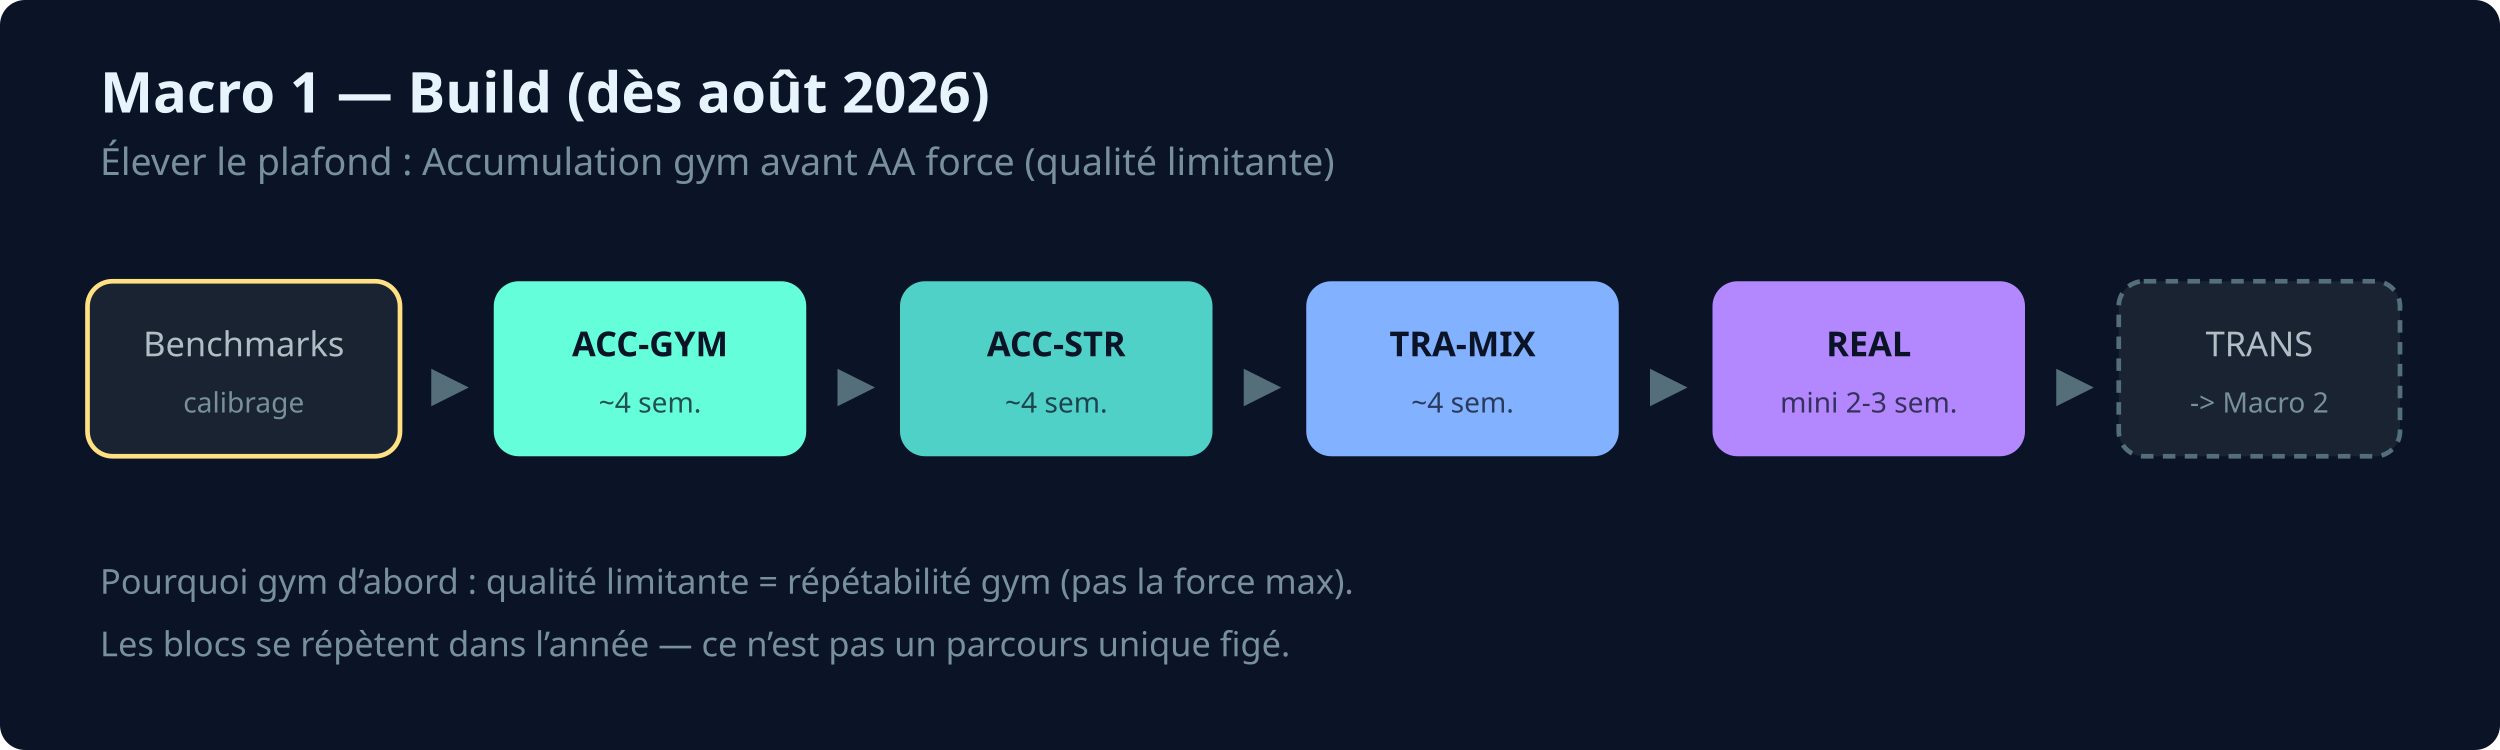
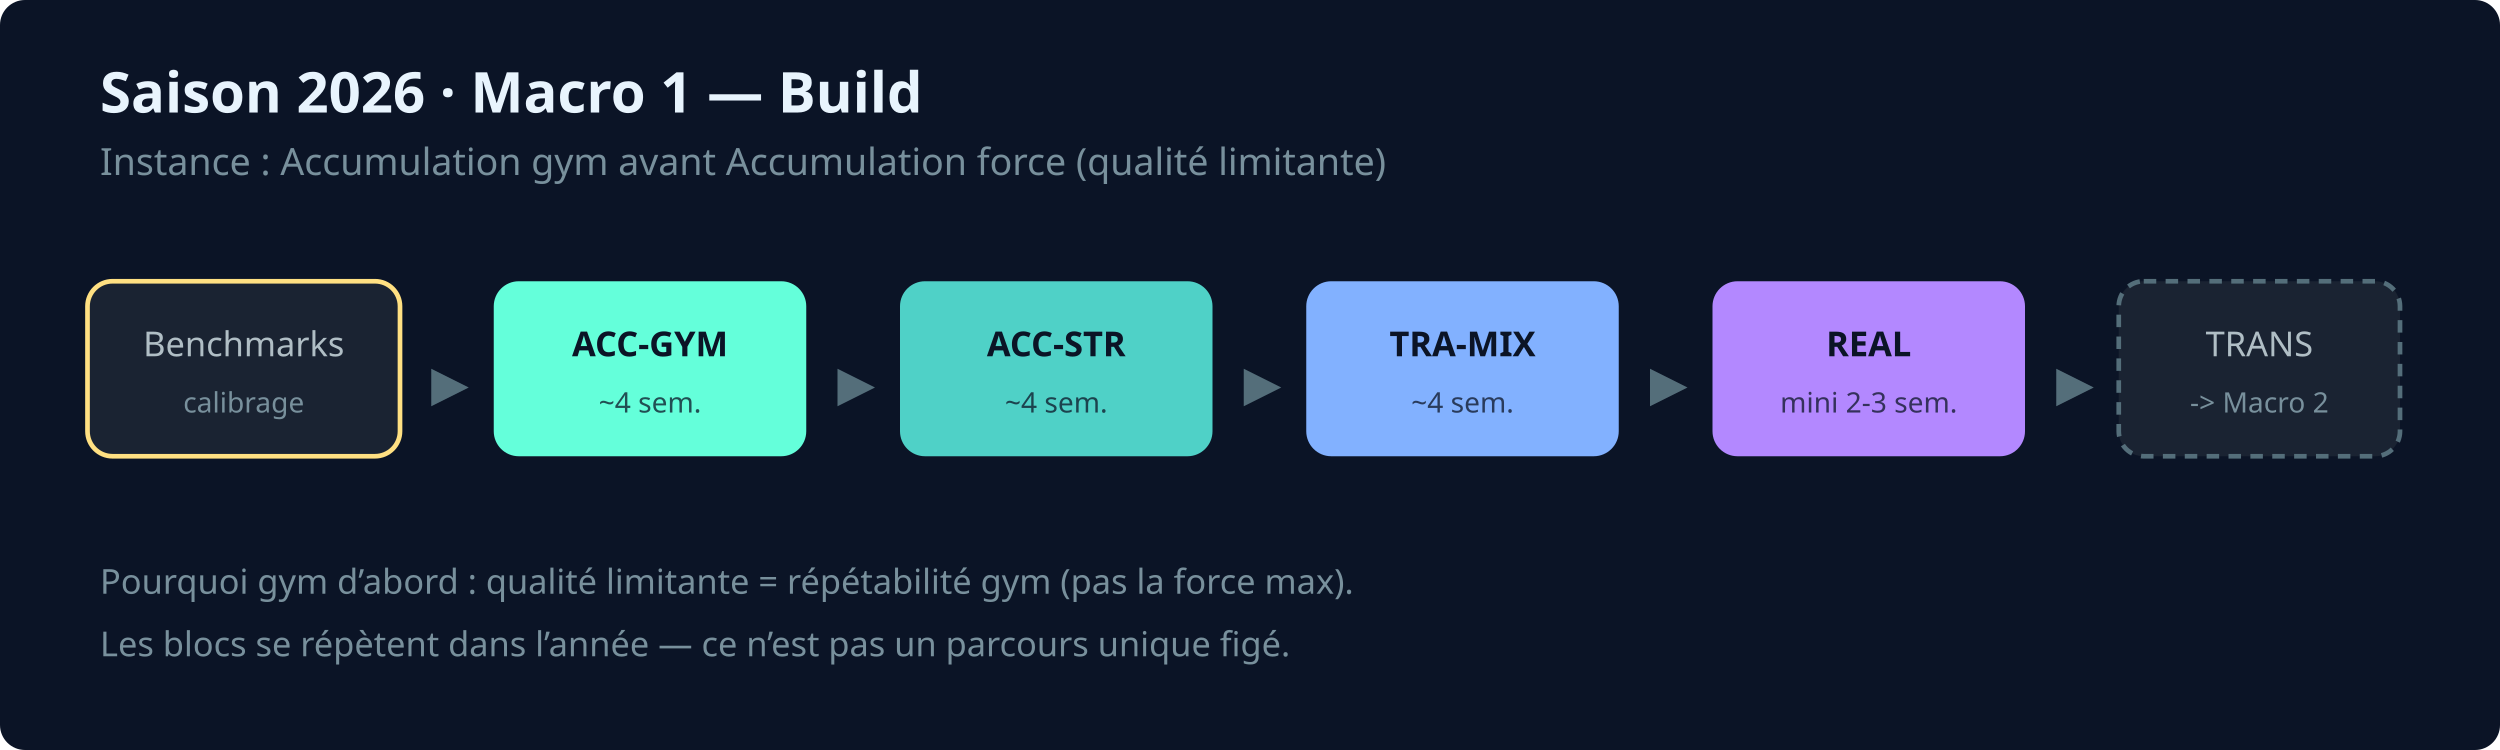
<svg xmlns="http://www.w3.org/2000/svg" viewBox="0 0 800 240" role="img" aria-label="Macro 1 Build">
  <defs>
    <style>
      .t { font-family: Syne, 'DM Sans', system-ui, sans-serif; fill: #e8f4fd; }
      .m { font-family: 'DM Sans', system-ui, sans-serif; fill: #78909c; }
      .l { font-family: 'DM Sans', system-ui, sans-serif; fill: #b0bec5; }
      .s { font-family: 'DM Sans', system-ui, sans-serif; fill: #0b1426; font-weight: 700; font-size: 11px; }
    </style>
  </defs>
  <rect width="800" height="240" rx="8" fill="#0b1426" />
-   <text class="t" x="32" y="36" font-size="18" font-weight="700">Macro 1 — Build (dès août 2026)</text>
-   <text class="m" x="32" y="56" font-size="12">Élever le plafond : Accumulation gym avant AA force (qualité limitante)</text>
+   <text class="t" x="32" y="36" font-size="18" font-weight="700">Saison 2026 · Macro 1 — Build</text>
+   <text class="m" x="32" y="56" font-size="12">Instance : Accumulation gym avant Accumulation force (qualité limitante)</text>
  <g transform="translate(28, 90)">
    <rect width="100" height="56" rx="8" fill="#1a2332" stroke="#ffe082" stroke-width="1.5" />
    <text class="l" x="50" y="24" font-size="11" text-anchor="middle" fill="#ffe082">Benchmarks</text>
    <text class="m" x="50" y="42" font-size="9" text-anchor="middle">calibrage</text>
  </g>
  <polygon points="138,118 150,124 138,130" fill="#546e7a" />
  <g transform="translate(158, 90)">
    <rect width="100" height="56" rx="8" fill="#64ffda" />
    <text class="s" x="50" y="24" text-anchor="middle">ACC-GYM</text>
    <text x="50" y="42" text-anchor="middle" font-family="DM Sans, system-ui, sans-serif" font-size="9" fill="#0b1426" opacity="0.75">~4 sem.</text>
  </g>
  <polygon points="268,118 280,124 268,130" fill="#546e7a" />
  <g transform="translate(288, 90)">
    <rect width="100" height="56" rx="8" fill="#4fd1c7" />
    <text class="s" x="50" y="24" text-anchor="middle">ACC-STR</text>
    <text x="50" y="42" text-anchor="middle" font-family="DM Sans, system-ui, sans-serif" font-size="9" fill="#0b1426" opacity="0.75">~4 sem.</text>
  </g>
  <polygon points="398,118 410,124 398,130" fill="#546e7a" />
  <g transform="translate(418, 90)">
    <rect width="100" height="56" rx="8" fill="#82b1ff" />
    <text class="s" x="50" y="24" text-anchor="middle">TRA-MIX</text>
    <text x="50" y="42" text-anchor="middle" font-family="DM Sans, system-ui, sans-serif" font-size="9" fill="#0b1426" opacity="0.75">~4 sem.</text>
  </g>
  <polygon points="528,118 540,124 528,130" fill="#546e7a" />
  <g transform="translate(548, 90)">
    <rect width="100" height="56" rx="8" fill="#b388ff" />
    <text class="s" x="50" y="24" text-anchor="middle">REAL</text>
    <text x="50" y="42" text-anchor="middle" font-family="DM Sans, system-ui, sans-serif" font-size="9" fill="#0b1426" opacity="0.75">mini 2-3 sem.</text>
  </g>
  <polygon points="658,118 670,124 658,130" fill="#546e7a" />
  <g transform="translate(678, 90)">
    <rect width="90" height="56" rx="8" fill="#1a2332" stroke="#546e7a" stroke-width="1.5" stroke-dasharray="4 3" />
    <text class="l" x="45" y="24" font-size="11" text-anchor="middle">TRANS</text>
    <text class="m" x="45" y="42" font-size="9" text-anchor="middle">-&gt; Macro 2</text>
  </g>
  <text class="m" x="32" y="190" font-size="11">Pourquoi gym d’abord : qualité limitante = répétabilité gym (pas la force max).</text>
  <text class="m" x="32" y="210" font-size="11">Les blocs se répètent dans l’année — ce n’est pas un parcours unique figé.</text>
</svg>
